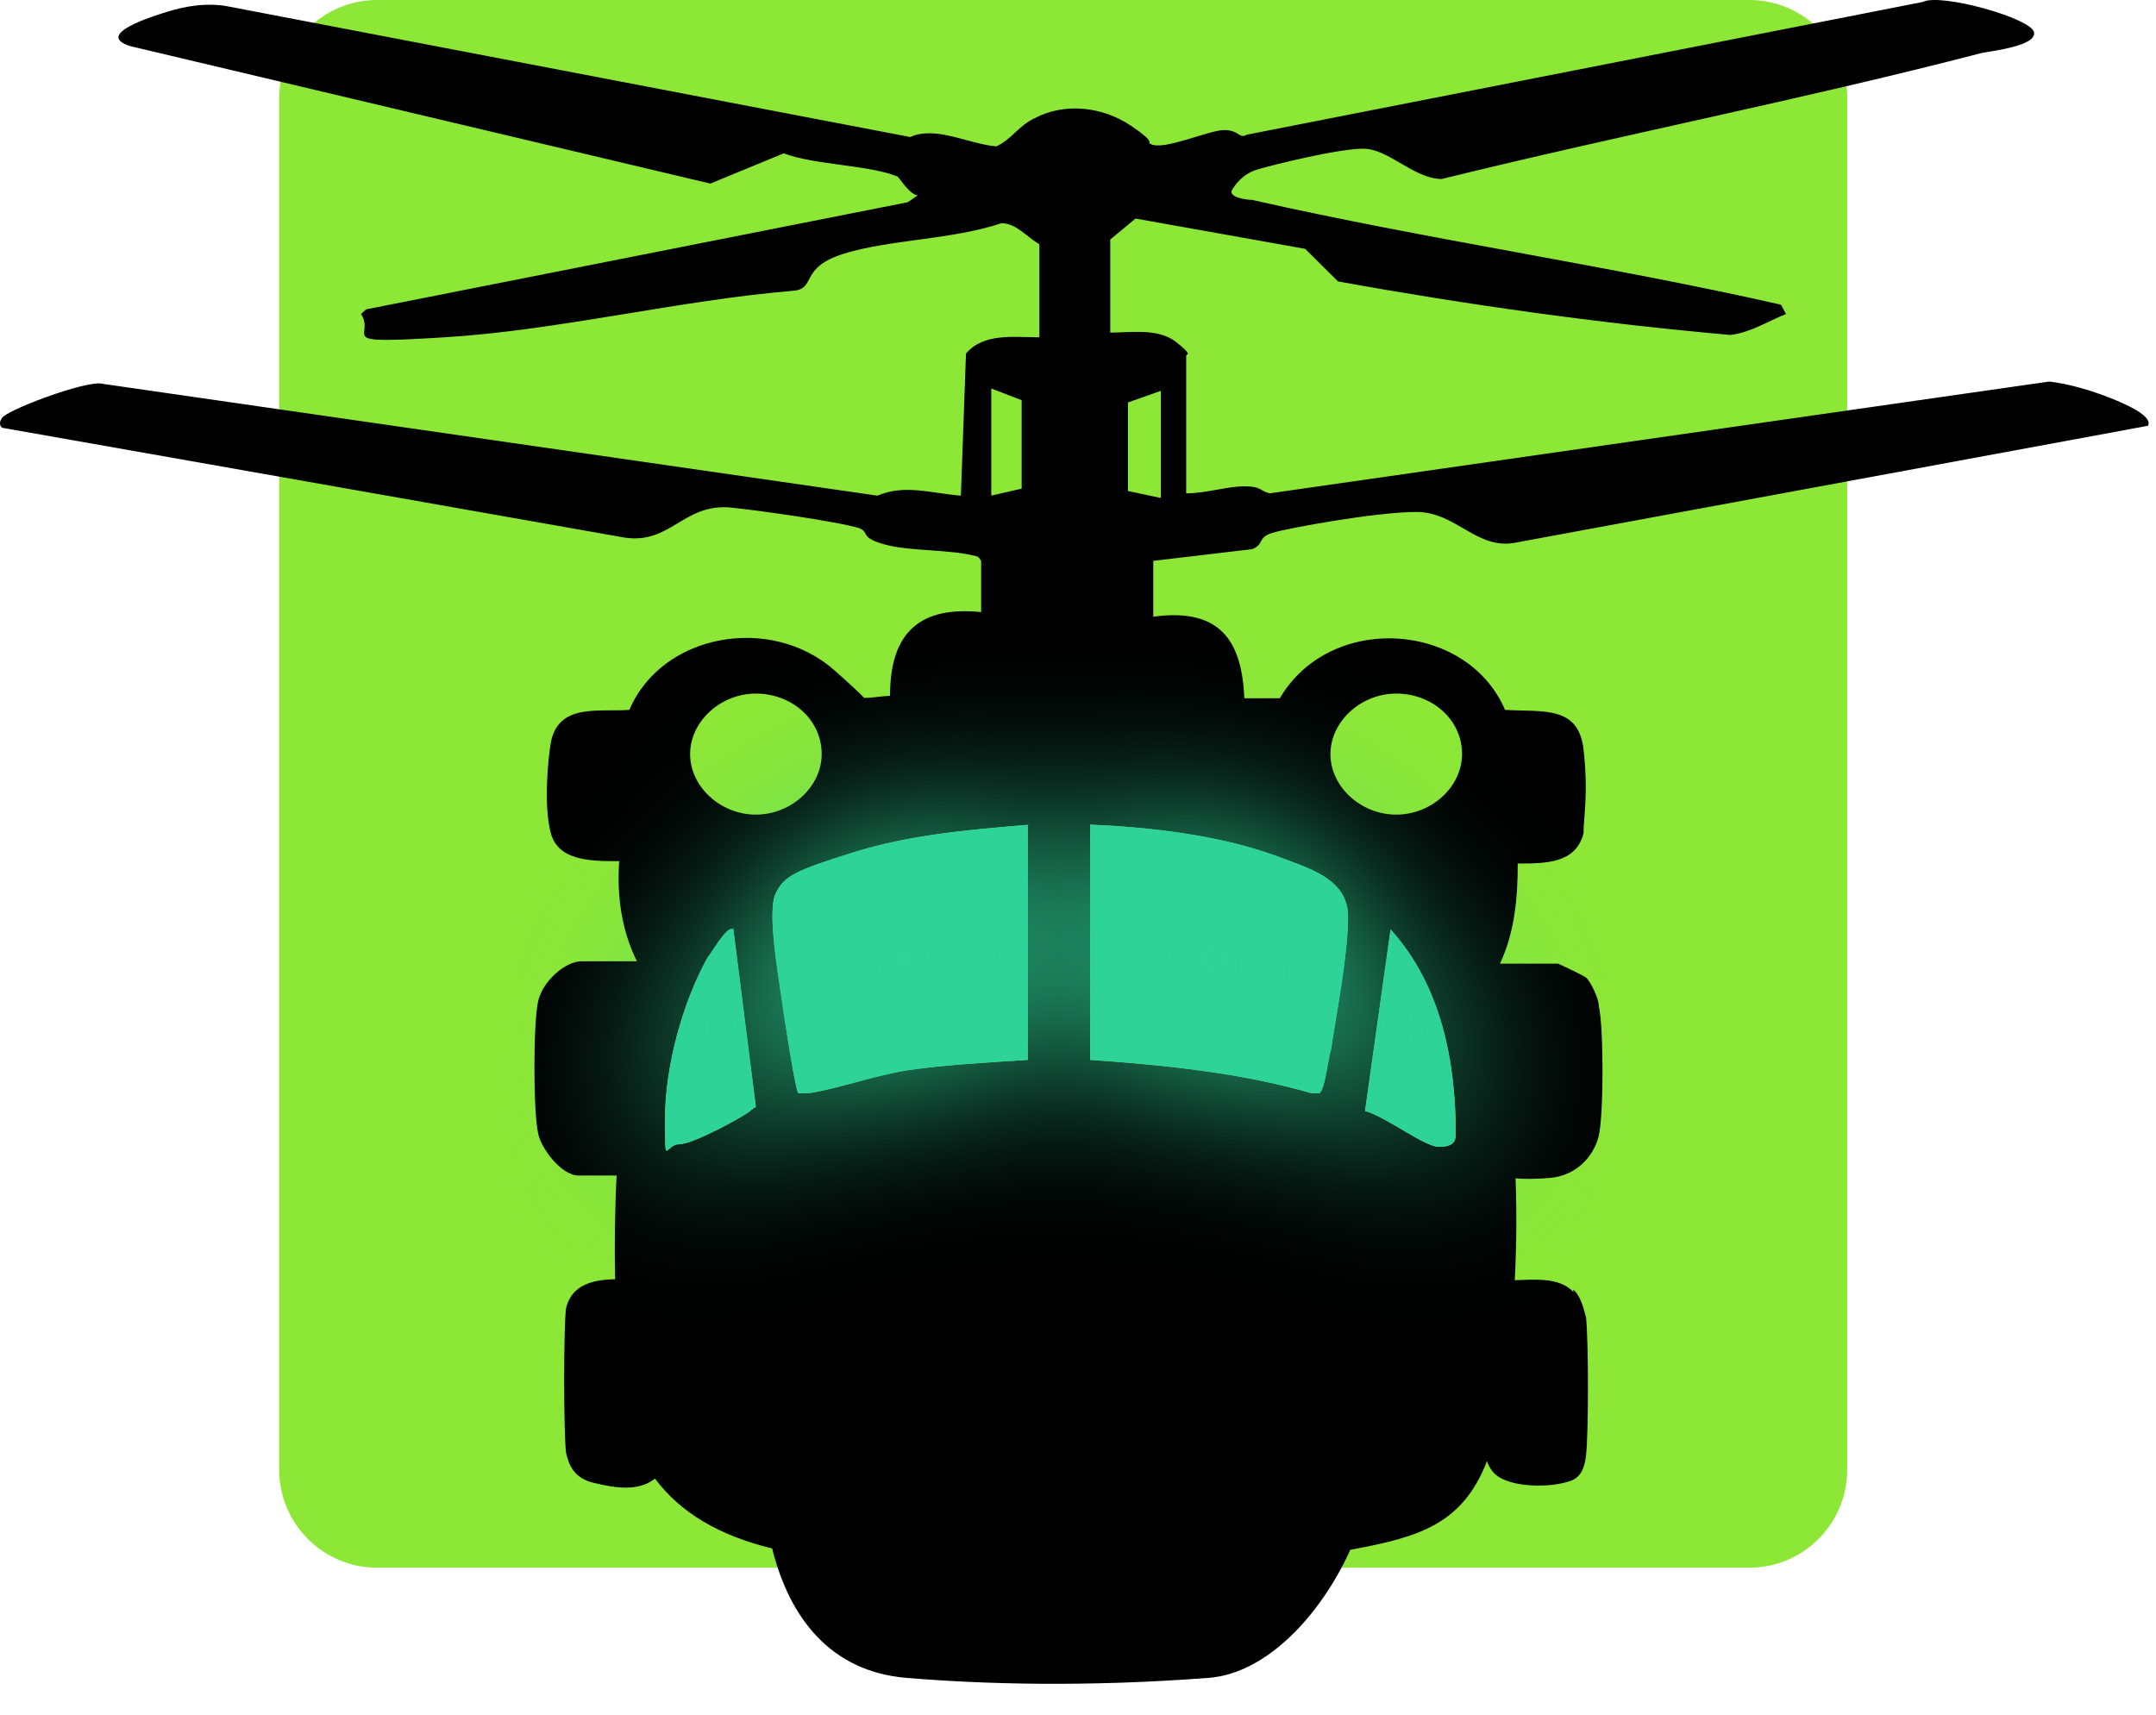
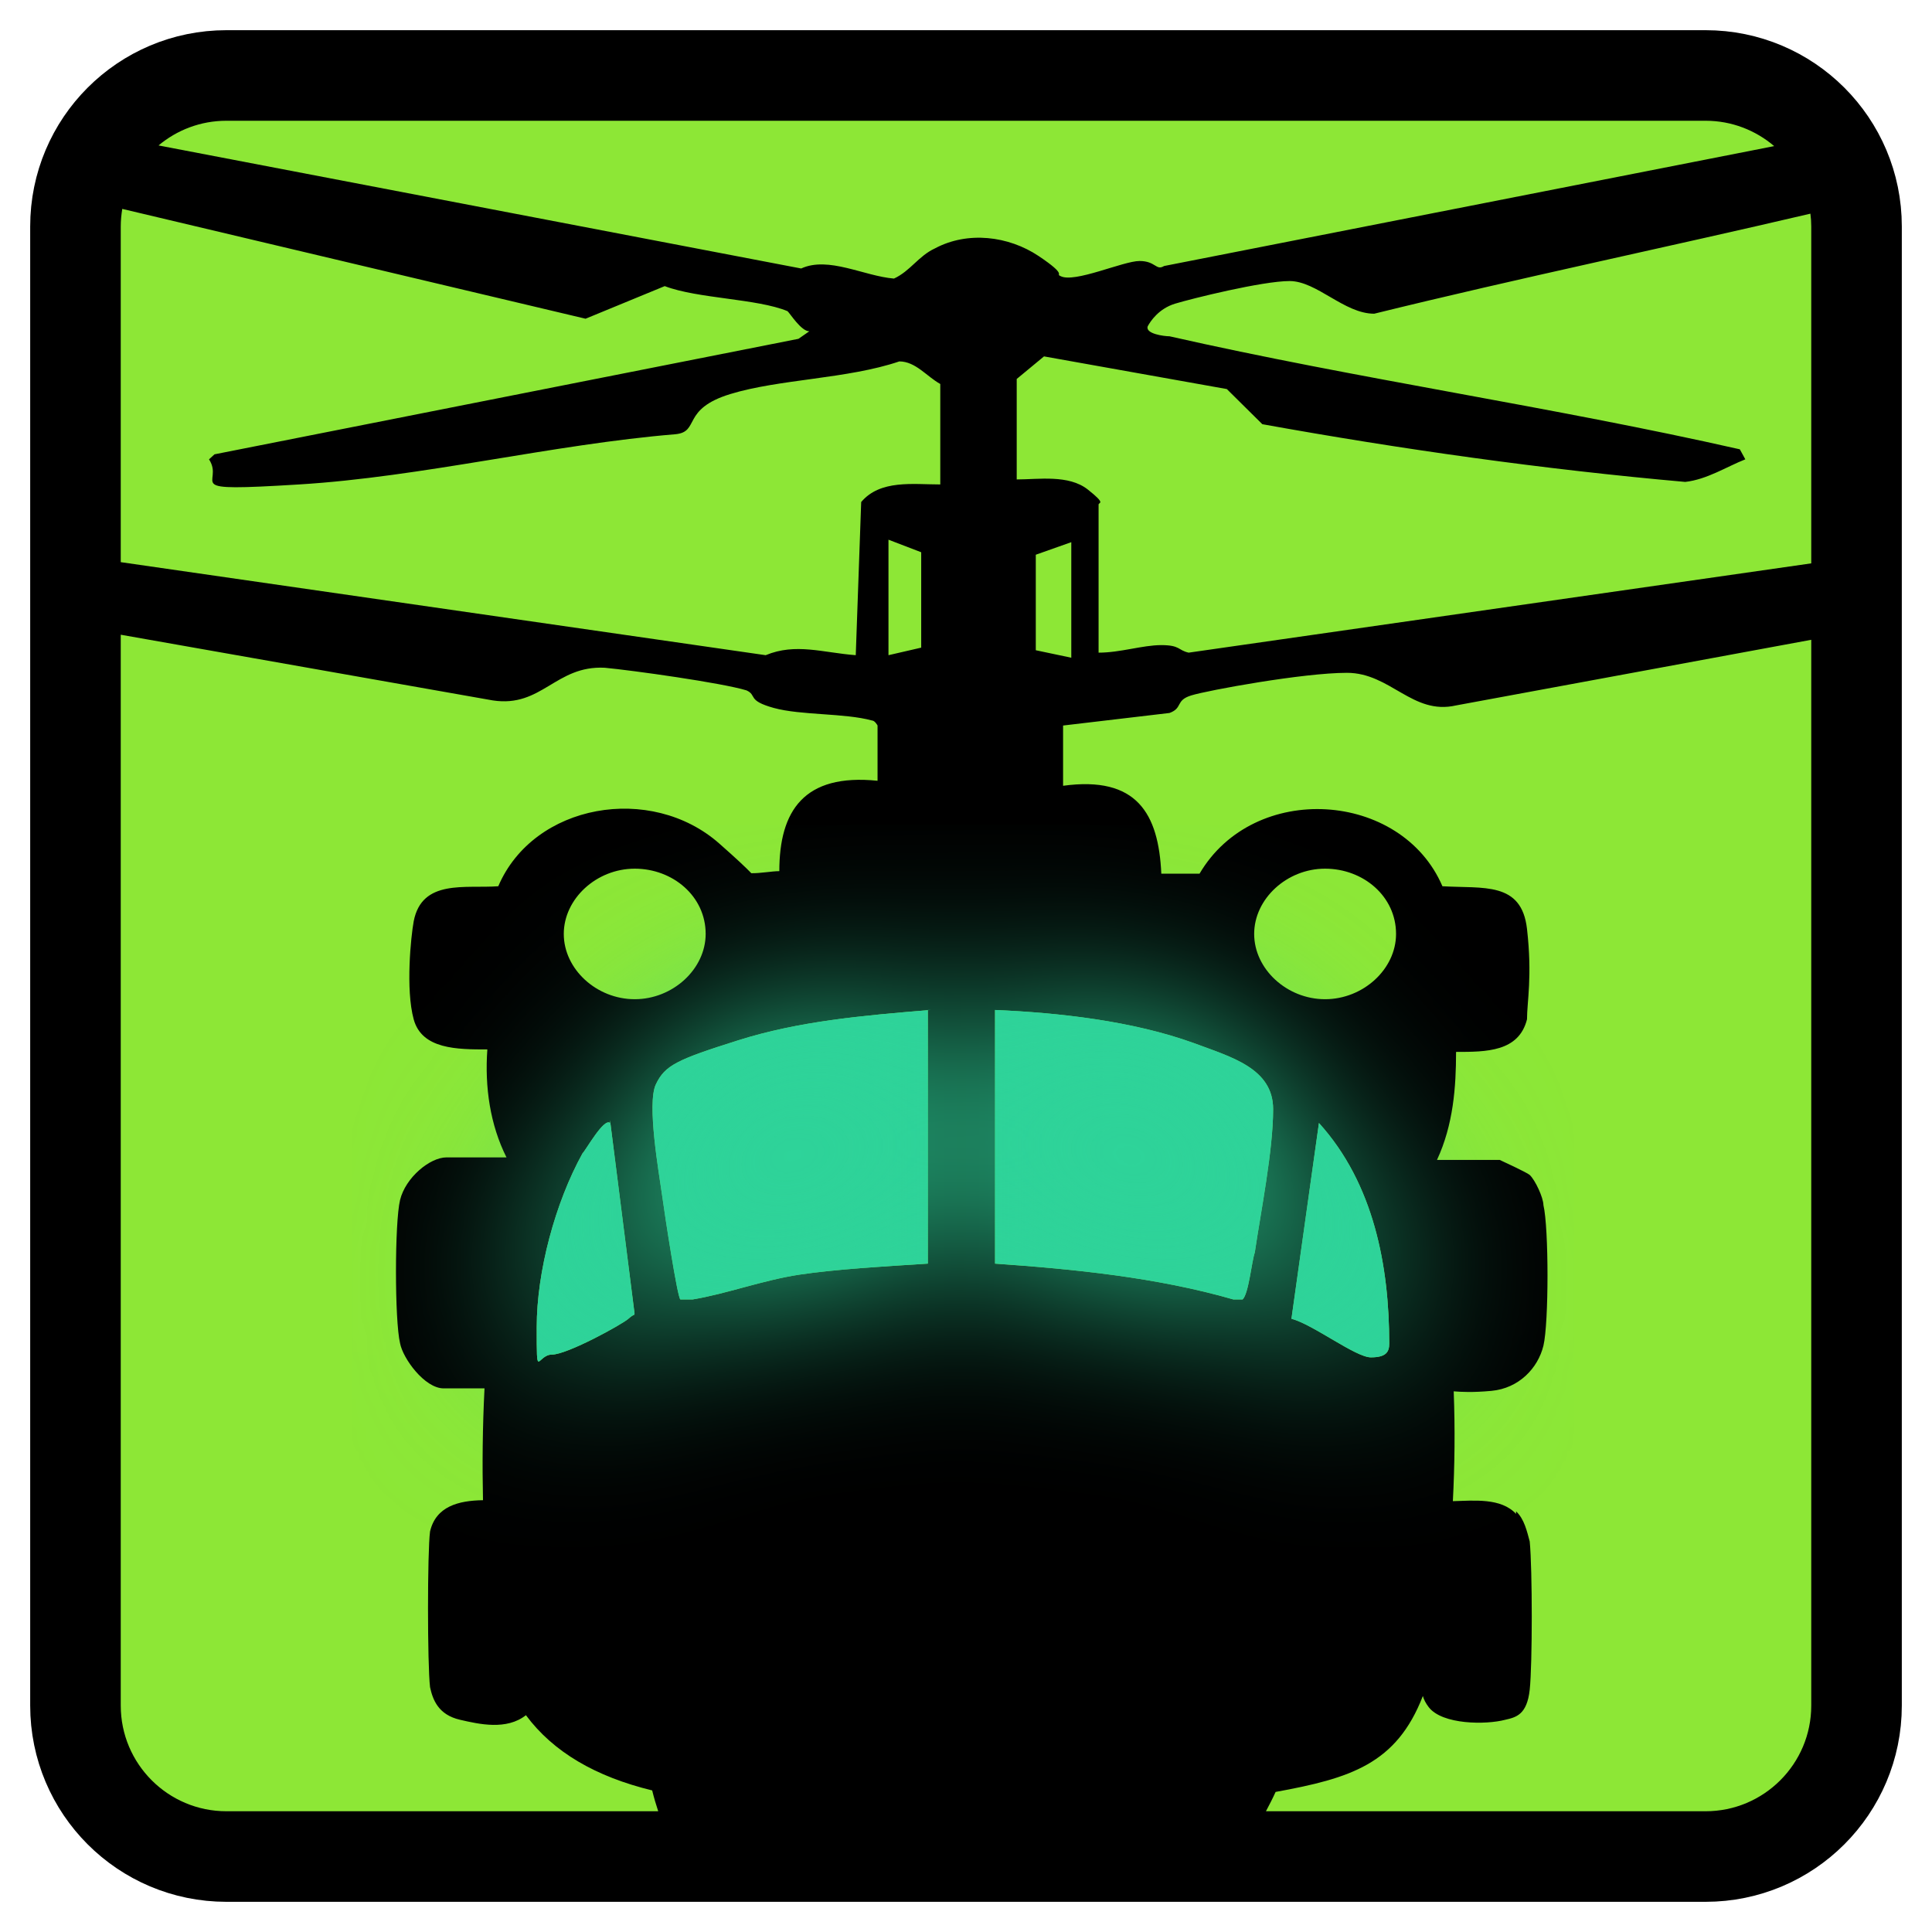
- <svg xmlns="http://www.w3.org/2000/svg" width="44" height="35" viewBox="0 0 44 35" fill="none">
-   <rect x="5.698" y="0" width="32" height="32" rx="2" fill="#8DE736" />
-   <path d="M39.239 0.04C39.601 -0.149 41.46 0.374 41.511 0.659C41.563 0.944 40.633 1.039 40.426 1.086C36.759 2.037 33.092 2.75 29.424 3.653C28.856 3.653 28.34 3.035 27.823 3.035C27.306 3.035 25.965 3.367 25.654 3.462C25.344 3.557 25.189 3.796 25.137 3.891C25.087 4.033 25.447 4.08 25.55 4.08C29.115 4.888 32.782 5.411 36.346 6.219L36.449 6.41C36.087 6.552 35.726 6.79 35.313 6.837C32.627 6.6 29.941 6.22 27.306 5.745L26.636 5.079L23.174 4.461L22.658 4.889V6.789C23.071 6.789 23.639 6.695 24.001 6.98C24.362 7.265 24.208 7.218 24.208 7.265V10.07C24.621 10.07 25.034 9.927 25.395 9.927C25.757 9.927 25.705 10.022 25.912 10.07L41.821 7.788C42.234 7.835 42.7 7.978 43.061 8.121C43.423 8.263 43.939 8.501 43.836 8.691L30.974 11.068C30.148 11.258 29.734 10.45 28.908 10.45C28.081 10.45 26.273 10.782 25.964 10.877C25.654 10.972 25.809 11.115 25.55 11.21L23.536 11.448V12.588C24.93 12.398 25.344 13.112 25.395 14.252H26.119C27.152 12.494 29.941 12.684 30.715 14.49C31.49 14.537 32.214 14.395 32.317 15.297C32.42 16.2 32.317 16.675 32.317 17.008C32.162 17.626 31.542 17.626 30.974 17.626C30.974 18.292 30.922 19.005 30.612 19.67H31.8C31.805 19.672 32.317 19.908 32.369 19.956C32.472 20.051 32.627 20.383 32.627 20.526C32.73 20.953 32.73 22.759 32.627 23.187C32.523 23.615 32.162 23.995 31.645 24.042C31.286 24.075 31.077 24.063 30.93 24.052C30.957 24.762 30.948 25.467 30.914 26.131C31.315 26.121 31.823 26.064 32.11 26.372V26.324C32.265 26.466 32.317 26.704 32.369 26.894C32.42 27.417 32.42 29.223 32.369 29.699C32.317 30.174 32.111 30.221 31.904 30.269C31.543 30.364 30.716 30.364 30.458 30.032C30.399 29.956 30.366 29.887 30.348 29.822C29.848 31.111 28.97 31.376 27.558 31.634C26.944 32.986 25.841 34.157 24.671 34.248C22.144 34.441 20.037 34.377 18.493 34.248C16.951 34.118 16.11 33.024 15.758 31.607C14.691 31.348 13.888 30.882 13.368 30.181C13.001 30.471 12.482 30.352 12.121 30.269C11.708 30.174 11.604 29.889 11.552 29.652C11.501 29.224 11.501 27.085 11.552 26.704C11.664 26.228 12.092 26.119 12.554 26.112C12.539 25.455 12.546 24.733 12.584 23.995H11.81C11.449 23.995 11.036 23.425 10.984 23.14C10.881 22.712 10.881 20.86 10.984 20.431C11.087 20.003 11.552 19.623 11.862 19.622H12.999C12.689 19.005 12.586 18.291 12.637 17.578C12.069 17.578 11.397 17.579 11.242 17.008C11.087 16.438 11.19 15.44 11.242 15.155C11.397 14.347 12.224 14.537 12.844 14.49C13.515 12.921 15.737 12.54 17.028 13.681C17.358 13.973 17.542 14.147 17.636 14.245C17.806 14.247 18.022 14.204 18.164 14.204C18.164 13.064 18.629 12.351 20.023 12.494V11.448C20.021 11.444 19.971 11.354 19.921 11.353C19.404 11.21 18.577 11.257 18.06 11.115C17.544 10.972 17.75 10.878 17.544 10.783C17.078 10.64 15.375 10.402 14.858 10.355C13.928 10.307 13.67 11.115 12.74 10.972L0.086 8.739C-0.018 8.739 -0.018 8.596 0.034 8.548C0.035 8.405 1.789 7.741 2.099 7.835L17.906 10.117C18.474 9.879 18.99 10.069 19.61 10.117L19.714 7.217C20.075 6.79 20.695 6.885 21.212 6.885V4.984C20.953 4.841 20.746 4.556 20.436 4.556C19.455 4.889 18.164 4.889 17.234 5.174C16.305 5.459 16.666 5.886 16.201 5.934C13.877 6.124 11.397 6.743 9.073 6.885C6.749 7.028 7.678 6.885 7.368 6.41L7.471 6.315L18.525 4.128L18.732 3.986C18.577 3.986 18.371 3.652 18.319 3.605C17.751 3.367 16.615 3.368 15.995 3.13L14.497 3.747L2.668 0.944C1.893 0.706 3.133 0.326 3.443 0.231C3.753 0.136 4.218 0.041 4.682 0.136L18.577 2.797C19.093 2.56 19.765 2.94 20.334 2.988C20.643 2.845 20.798 2.56 21.108 2.417C21.728 2.085 22.503 2.18 23.071 2.56C23.639 2.94 23.381 2.892 23.484 2.94C23.742 3.082 24.672 2.655 24.982 2.655C25.292 2.655 25.292 2.844 25.447 2.749L39.239 0.04ZM14.96 18.972C14.844 18.868 14.497 19.494 14.439 19.546C13.919 20.486 13.572 21.791 13.572 22.834C13.572 23.878 13.572 23.356 13.861 23.356C14.15 23.356 15.192 22.782 15.307 22.678C15.423 22.574 15.423 22.625 15.423 22.574L14.96 18.92V18.972ZM27.858 22.678C28.263 22.782 29.073 23.409 29.362 23.409C29.651 23.409 29.709 23.304 29.709 23.148C29.709 21.686 29.42 20.12 28.379 18.972L27.858 22.678ZM20.975 16.837C19.724 16.94 18.529 17.047 17.389 17.407C16.233 17.772 16.001 17.876 15.828 18.242C15.654 18.607 15.885 19.912 15.943 20.329C16.001 20.748 16.233 22.261 16.291 22.313H16.521C17.157 22.209 17.852 21.948 18.546 21.843C19.24 21.739 20.166 21.686 20.975 21.634V16.837ZM22.248 21.634C23.752 21.739 25.314 21.895 26.759 22.313H26.932C27.048 22.209 27.106 21.582 27.164 21.425C27.279 20.642 27.511 19.494 27.511 18.711C27.511 17.928 26.702 17.719 26.008 17.458C24.851 17.041 23.462 16.885 22.248 16.832V21.634ZM15.427 14.157C14.703 14.157 14.084 14.728 14.084 15.393C14.084 16.058 14.704 16.628 15.427 16.628C16.149 16.628 16.769 16.058 16.769 15.393C16.769 14.68 16.15 14.157 15.427 14.157ZM28.495 14.157C27.772 14.157 27.152 14.728 27.152 15.393C27.152 16.058 27.772 16.628 28.495 16.628C29.218 16.628 29.837 16.058 29.838 15.393C29.838 14.68 29.218 14.157 28.495 14.157ZM23.019 8.215V10.022L23.691 10.165V7.978L23.019 8.215ZM20.23 10.117L20.85 9.974V8.168L20.23 7.93V10.117Z" fill="black" />
-   <path d="M21.033 16.832C19.761 16.936 18.546 17.041 17.389 17.406C16.233 17.772 16.001 17.876 15.828 18.241C15.654 18.607 15.885 19.912 15.943 20.329C16.001 20.747 16.233 22.26 16.29 22.312C16.406 22.312 16.464 22.312 16.522 22.312C17.158 22.208 17.852 21.947 18.546 21.843C19.24 21.738 20.166 21.686 20.975 21.634V16.832H21.033ZM22.248 16.832V21.634C23.752 21.738 25.313 21.895 26.759 22.312H26.933C27.049 22.208 27.106 21.582 27.164 21.425C27.28 20.642 27.511 19.494 27.511 18.711C27.511 17.928 26.701 17.719 26.007 17.458C24.851 17.041 23.462 16.884 22.248 16.832ZM14.96 18.972C14.844 18.868 14.497 19.494 14.439 19.546C13.919 20.486 13.572 21.791 13.572 22.834C13.572 23.878 13.572 23.356 13.861 23.356C14.15 23.356 15.191 22.782 15.307 22.678C15.423 22.573 15.423 22.626 15.423 22.573L14.96 18.92V18.972ZM27.858 22.678C28.263 22.782 29.073 23.409 29.362 23.409C29.651 23.409 29.709 23.304 29.709 23.148C29.709 21.686 29.42 20.12 28.379 18.972L27.858 22.678Z" fill="#2ED399" />
+ <svg xmlns="http://www.w3.org/2000/svg" width="32" height="32" viewBox="0 0 32 32" fill="none">
+   <rect x="1.25" y="1.25" width="29.5" height="29.5" rx="2.5" fill="black" stroke="black" stroke-width="1.5" />
+   <path d="M8.162 11.601C8.975 11.725 9.202 11.019 10.016 11.06C10.468 11.102 11.958 11.31 12.365 11.435C12.545 11.518 12.366 11.601 12.817 11.726C13.269 11.85 13.992 11.809 14.444 11.934C14.489 11.934 14.534 12.014 14.535 12.017V12.932C13.315 12.807 12.908 13.431 12.908 14.429C12.784 14.429 12.594 14.466 12.444 14.463C12.362 14.377 12.201 14.225 11.914 13.972C10.784 12.974 8.84 13.306 8.253 14.679C7.711 14.72 6.987 14.554 6.852 15.261C6.806 15.511 6.716 16.384 6.852 16.883C6.988 17.381 7.575 17.382 8.072 17.382C8.027 18.006 8.118 18.63 8.389 19.17H7.394C7.122 19.17 6.716 19.503 6.626 19.877C6.536 20.252 6.536 21.872 6.626 22.247C6.671 22.497 7.032 22.996 7.349 22.996H8.025C7.992 23.641 7.987 24.273 8 24.848C7.596 24.854 7.22 24.949 7.123 25.366C7.078 25.7 7.078 27.571 7.123 27.945C7.168 28.153 7.259 28.402 7.62 28.485C7.936 28.558 8.39 28.662 8.711 28.409C9.166 29.022 9.869 29.428 10.802 29.655C10.831 29.773 10.865 29.888 10.902 30H3.75C2.784 30 2 29.216 2 28.25V10.513L8.162 11.601ZM30 28.25C30 29.216 29.216 30 28.25 30H20.968C21.024 29.895 21.079 29.788 21.128 29.68C22.364 29.454 23.13 29.221 23.567 28.091C23.583 28.148 23.613 28.21 23.665 28.277C23.891 28.568 24.614 28.569 24.931 28.485C25.111 28.444 25.292 28.402 25.337 27.986C25.382 27.571 25.382 25.99 25.337 25.532C25.292 25.366 25.247 25.158 25.111 25.033V25.075C24.86 24.806 24.416 24.855 24.064 24.864C24.094 24.283 24.102 23.666 24.078 23.045C24.206 23.055 24.39 23.066 24.704 23.037C25.156 22.995 25.473 22.663 25.564 22.289C25.654 21.915 25.654 20.335 25.564 19.96C25.563 19.835 25.427 19.545 25.337 19.461C25.292 19.42 24.856 19.219 24.84 19.212H23.801C24.072 18.63 24.117 18.005 24.117 17.423C24.614 17.423 25.156 17.423 25.292 16.883C25.292 16.592 25.382 16.175 25.292 15.386C25.202 14.596 24.568 14.72 23.891 14.679C23.213 13.098 20.772 12.932 19.868 14.471H19.235C19.19 13.473 18.828 12.848 17.608 13.015V12.017L19.371 11.809C19.597 11.726 19.462 11.601 19.732 11.518C20.004 11.434 21.585 11.144 22.309 11.144C23.032 11.144 23.394 11.85 24.117 11.684L30 10.597V28.25ZM10.51 21.752C10.51 21.797 10.509 21.752 10.408 21.843C10.307 21.934 9.396 22.436 9.143 22.436C8.89 22.437 8.89 22.892 8.89 21.98C8.89 21.067 9.194 19.925 9.649 19.102C9.701 19.055 10.004 18.51 10.104 18.601V18.555L10.51 21.752ZM21.846 18.601C22.756 19.605 23.01 20.975 23.01 22.254C23.01 22.391 22.959 22.482 22.706 22.482C22.453 22.482 21.745 21.934 21.391 21.843L21.846 18.601ZM15.368 20.93C14.66 20.975 13.85 21.021 13.242 21.112C12.635 21.204 12.027 21.432 11.471 21.523H11.269C11.218 21.477 11.016 20.154 10.965 19.788C10.914 19.423 10.712 18.281 10.863 17.961C11.015 17.641 11.218 17.55 12.23 17.23C13.227 16.916 14.273 16.822 15.368 16.732V20.93ZM16.481 16.729C17.544 16.774 18.759 16.911 19.771 17.276C20.379 17.505 21.087 17.688 21.087 18.372C21.087 19.057 20.884 20.062 20.783 20.747C20.733 20.884 20.682 21.432 20.581 21.523H20.429C19.164 21.158 17.797 21.021 16.481 20.93V16.729ZM10.513 14.388C11.145 14.388 11.688 14.845 11.688 15.469C11.687 16.051 11.145 16.55 10.513 16.55C9.88 16.55 9.338 16.051 9.338 15.469C9.338 14.886 9.88 14.388 10.513 14.388ZM21.947 14.388C22.58 14.388 23.123 14.845 23.123 15.469C23.123 16.051 22.58 16.55 21.947 16.55C21.315 16.55 20.773 16.051 20.773 15.469C20.773 14.887 21.315 14.388 21.947 14.388ZM17.744 10.894L17.156 10.77V9.188L17.744 8.98V10.894ZM9.699 5.279L11.01 4.739C11.552 4.947 12.547 4.946 13.044 5.154C13.09 5.197 13.27 5.487 13.405 5.487L13.225 5.612L3.553 7.525L3.462 7.608C3.732 8.024 2.92 8.149 4.953 8.024C6.987 7.9 9.157 7.359 11.19 7.192C11.597 7.151 11.281 6.777 12.095 6.527C12.908 6.278 14.038 6.277 14.896 5.986C15.167 5.987 15.349 6.236 15.574 6.36V8.024C15.122 8.024 14.58 7.941 14.264 8.315L14.174 10.852C13.632 10.811 13.179 10.645 12.682 10.852L2 9.311V3.75C2 3.651 2.01 3.554 2.025 3.46L9.699 5.279ZM15.258 9.147V10.727L14.716 10.852V8.939L15.258 9.147ZM29.986 3.539C29.995 3.608 30 3.679 30 3.75V9.331L19.688 10.81C19.507 10.769 19.551 10.686 19.235 10.685C18.919 10.686 18.558 10.81 18.196 10.81V8.357C18.196 8.316 18.331 8.356 18.016 8.107C17.699 7.858 17.201 7.941 16.84 7.941V6.277L17.292 5.903L20.32 6.444L20.908 7.026C23.213 7.442 25.563 7.774 27.913 7.982C28.274 7.941 28.592 7.733 28.908 7.608L28.817 7.442C25.699 6.735 22.49 6.277 19.371 5.57C19.281 5.57 18.965 5.529 19.01 5.404C19.055 5.321 19.191 5.113 19.462 5.03C19.734 4.947 20.909 4.655 21.36 4.655C21.812 4.656 22.264 5.196 22.761 5.196C25.169 4.603 27.578 4.103 29.986 3.539ZM28.25 2C28.684 2 29.08 2.159 29.386 2.42L19.281 4.406C19.146 4.489 19.145 4.323 18.874 4.323C18.603 4.323 17.79 4.696 17.564 4.572C17.473 4.531 17.698 4.572 17.202 4.24C16.705 3.908 16.027 3.824 15.484 4.115C15.213 4.24 15.078 4.489 14.807 4.614C14.31 4.573 13.722 4.24 13.27 4.447L2.626 2.409C2.93 2.154 3.322 2 3.75 2H28.25Z" fill="#8DE736" />
+   <path d="M15.418 16.728C14.305 16.819 13.242 16.91 12.23 17.23C11.218 17.55 11.015 17.641 10.863 17.961C10.712 18.28 10.914 19.422 10.965 19.788C11.015 20.153 11.218 21.477 11.268 21.523C11.37 21.523 11.42 21.523 11.471 21.523C12.027 21.432 12.635 21.203 13.242 21.112C13.849 21.021 14.659 20.975 15.368 20.929V16.728H15.418ZM16.481 16.728V20.929C17.797 21.021 19.163 21.158 20.429 21.523H20.581C20.682 21.432 20.732 20.884 20.783 20.747C20.884 20.062 21.087 19.057 21.087 18.372C21.087 17.687 20.378 17.504 19.771 17.276C18.759 16.91 17.544 16.773 16.481 16.728ZM10.104 18.6C10.003 18.509 9.699 19.057 9.649 19.102C9.193 19.925 8.89 21.066 8.89 21.98C8.89 22.893 8.89 22.436 9.143 22.436C9.396 22.436 10.307 21.934 10.408 21.843C10.509 21.751 10.509 21.797 10.509 21.751L10.104 18.555V18.6ZM21.39 21.843C21.744 21.934 22.453 22.482 22.706 22.482C22.959 22.482 23.01 22.391 23.01 22.254C23.01 20.975 22.757 19.605 21.846 18.6L21.39 21.843Z" fill="#2ED399" />
  <g filter="url(#filter0_f_1654_745)">
-     <path d="M21.033 16.832C19.761 16.936 18.546 17.041 17.389 17.406C16.233 17.772 16.001 17.876 15.828 18.241C15.654 18.607 15.885 19.912 15.943 20.329C16.001 20.747 16.233 22.26 16.29 22.312C16.406 22.312 16.464 22.312 16.522 22.312C17.158 22.208 17.852 21.947 18.546 21.843C19.24 21.738 20.166 21.686 20.975 21.634V16.832H21.033ZM22.248 16.832V21.634C23.752 21.738 25.313 21.895 26.759 22.312H26.933C27.049 22.208 27.106 21.582 27.164 21.425C27.28 20.642 27.511 19.494 27.511 18.711C27.511 17.928 26.701 17.719 26.007 17.458C24.851 17.041 23.462 16.884 22.248 16.832ZM14.96 18.972C14.844 18.868 14.497 19.494 14.439 19.546C13.919 20.486 13.572 21.791 13.572 22.834C13.572 23.878 13.572 23.356 13.861 23.356C14.15 23.356 15.191 22.782 15.307 22.678C15.423 22.573 15.423 22.626 15.423 22.573L14.96 18.92V18.972ZM27.858 22.678C28.263 22.782 29.073 23.409 29.362 23.409C29.651 23.409 29.709 23.304 29.709 23.148C29.709 21.686 29.42 20.12 28.379 18.972L27.858 22.678Z" fill="#2ED399" />
+     <path d="M15.418 16.728C14.305 16.819 13.242 16.91 12.23 17.23C11.218 17.55 11.015 17.641 10.863 17.961C10.712 18.28 10.914 19.422 10.965 19.788C11.015 20.153 11.218 21.477 11.268 21.523C11.37 21.523 11.42 21.523 11.471 21.523C12.027 21.432 12.635 21.203 13.242 21.112C13.849 21.021 14.659 20.975 15.368 20.929V16.728H15.418ZM16.481 16.728V20.929C17.797 21.021 19.163 21.158 20.429 21.523H20.581C20.682 21.432 20.732 20.884 20.783 20.747C20.884 20.062 21.087 19.057 21.087 18.372C21.087 17.687 20.378 17.504 19.771 17.276C18.759 16.91 17.544 16.773 16.481 16.728ZM10.104 18.6C10.003 18.509 9.699 19.057 9.649 19.102C9.193 19.925 8.89 21.066 8.89 21.98C8.89 22.893 8.89 22.436 9.143 22.436C9.396 22.436 10.307 21.934 10.408 21.843C10.509 21.751 10.509 21.797 10.509 21.751L10.104 18.555V18.6ZM21.39 21.843C21.744 21.934 22.453 22.482 22.706 22.482C22.959 22.482 23.01 22.391 23.01 22.254C23.01 20.975 22.757 19.605 21.846 18.6L21.39 21.843Z" fill="#2ED399" />
  </g>
  <defs>
-     <filter id="filter0_f_1654_745" x="10.072" y="13.332" width="23.137" height="13.655" filterUnits="userSpaceOnUse" color-interpolation-filters="sRGB">
+     <filter id="filter0_f_1654_745" x="5.827" y="13.665" width="20.245" height="11.948" filterUnits="userSpaceOnUse" color-interpolation-filters="sRGB">
      <feFlood flood-opacity="0" result="BackgroundImageFix" />
      <feBlend mode="normal" in="SourceGraphic" in2="BackgroundImageFix" result="shape" />
-       <feGaussianBlur stdDeviation="1.75" result="effect1_foregroundBlur_1654_745" />
+       <feGaussianBlur stdDeviation="1.531" result="effect1_foregroundBlur_1654_745" />
    </filter>
  </defs>
</svg>
